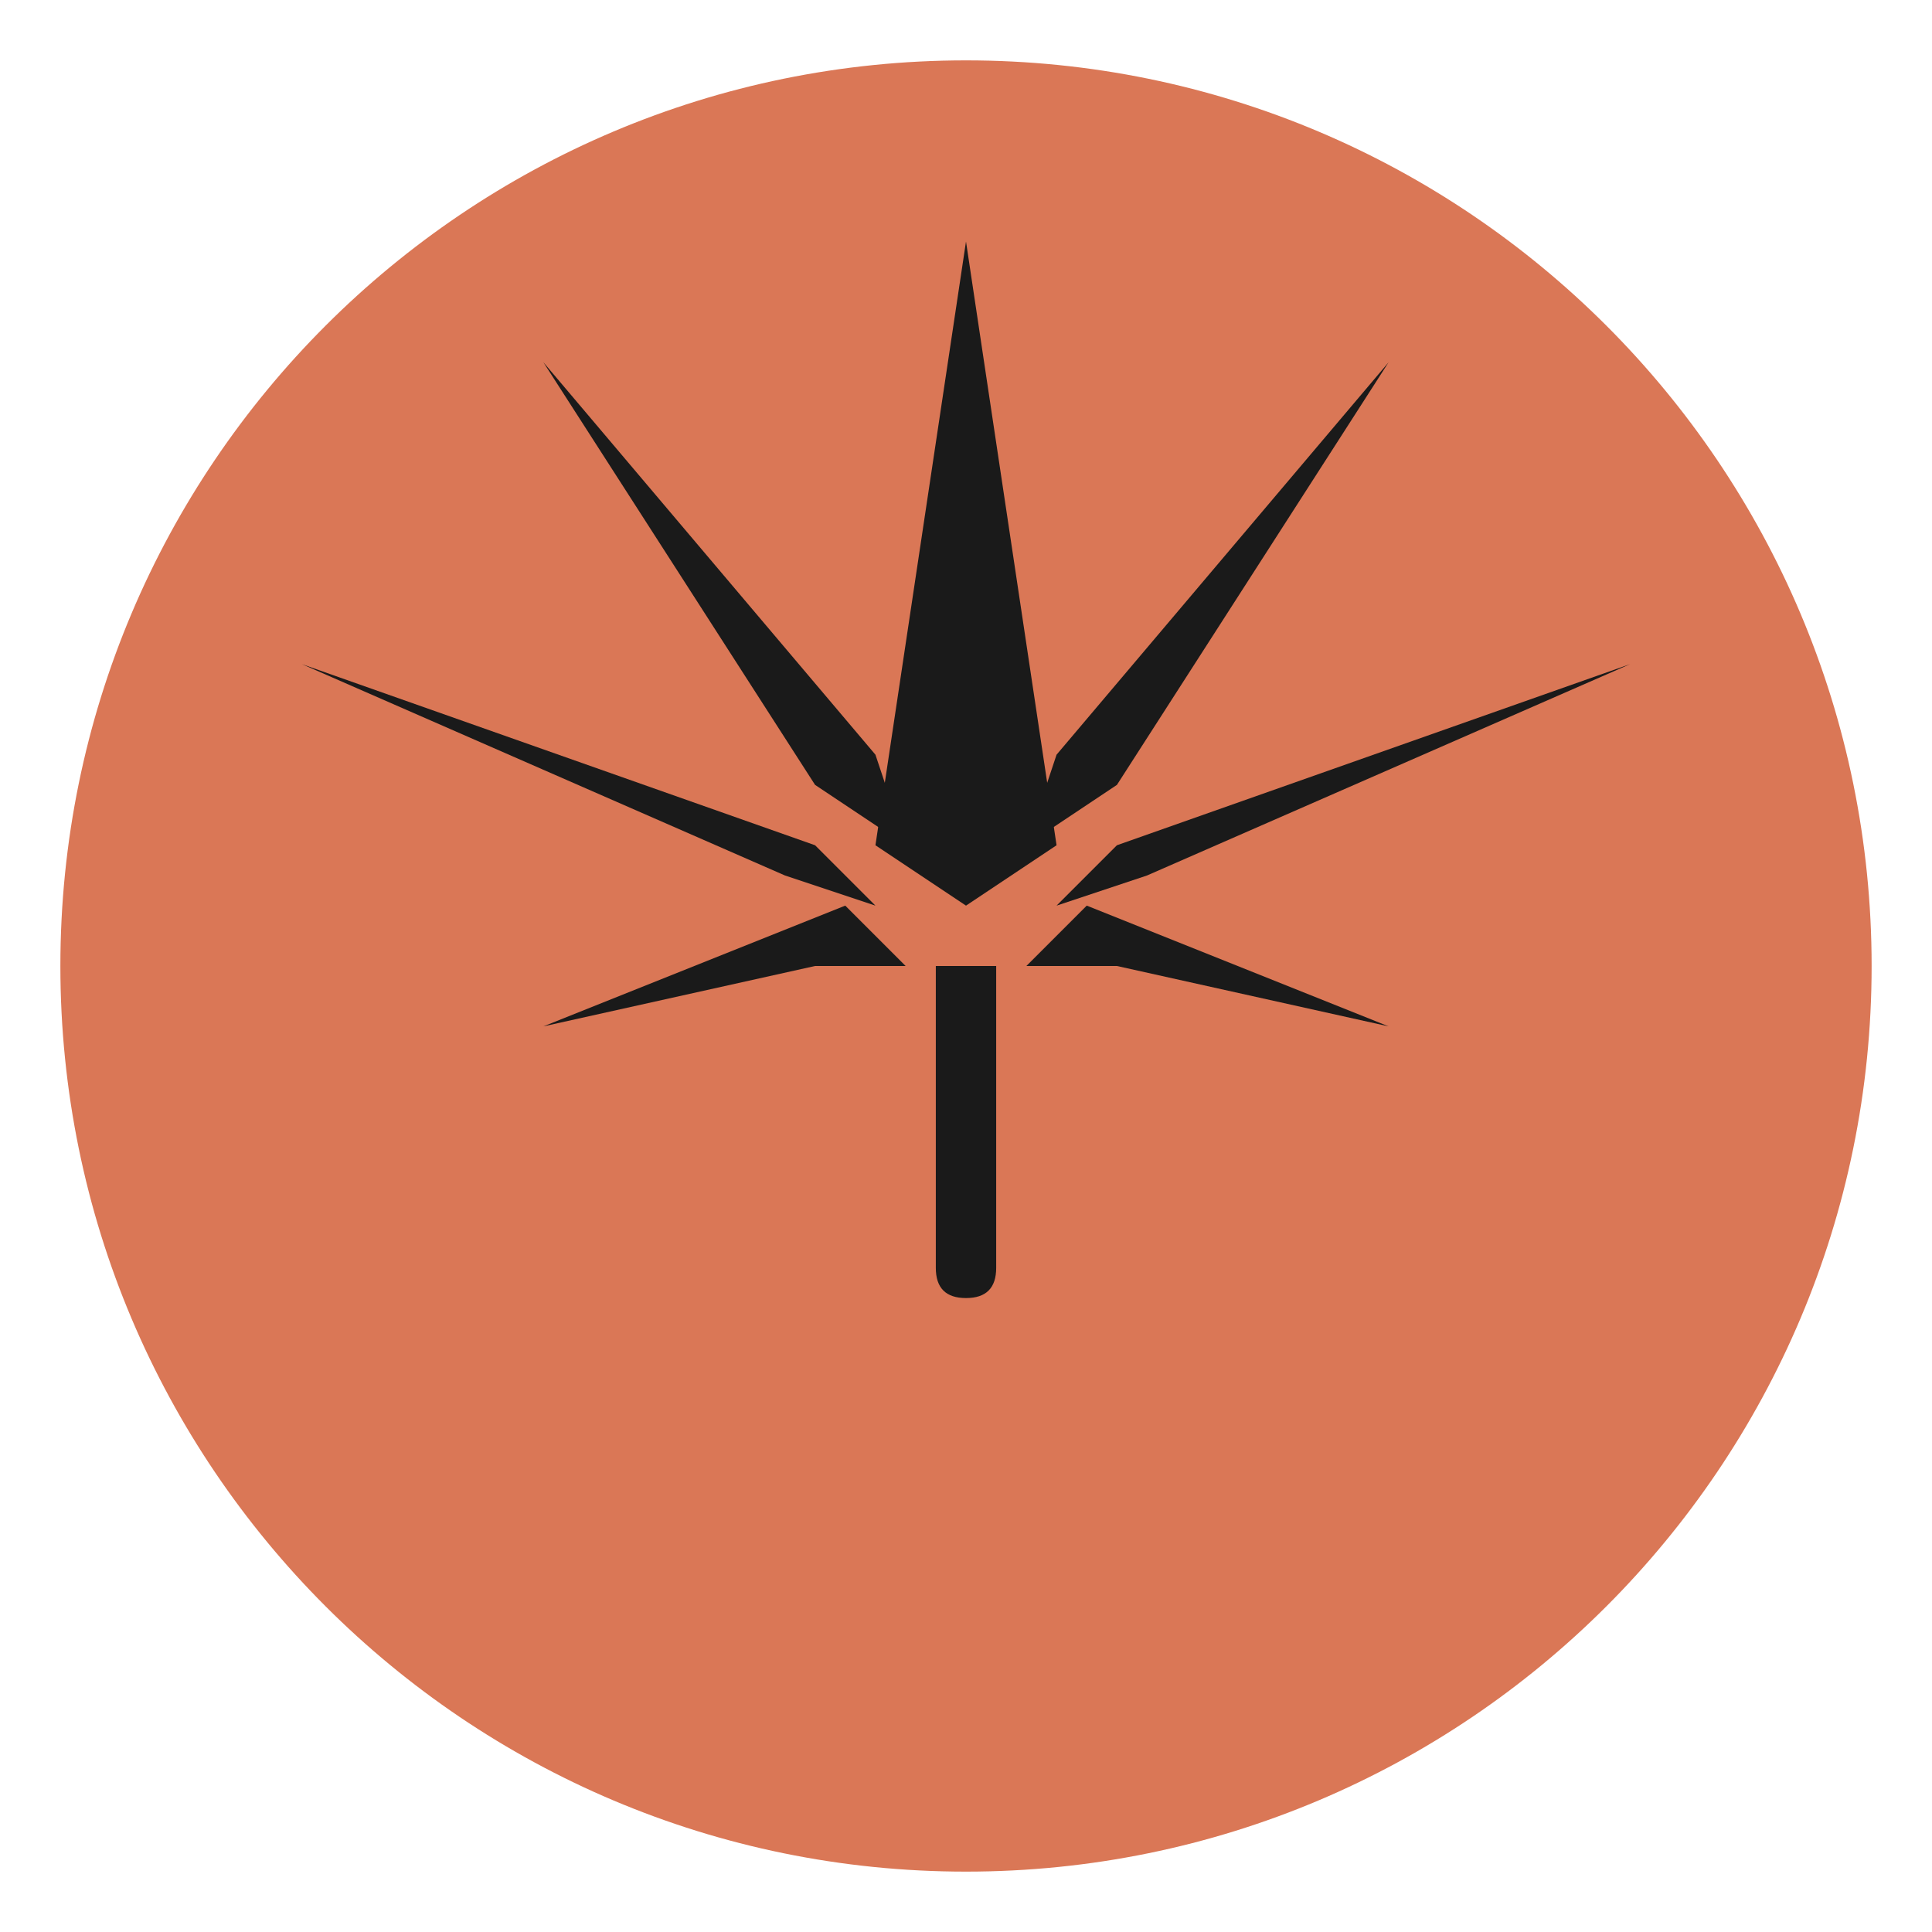
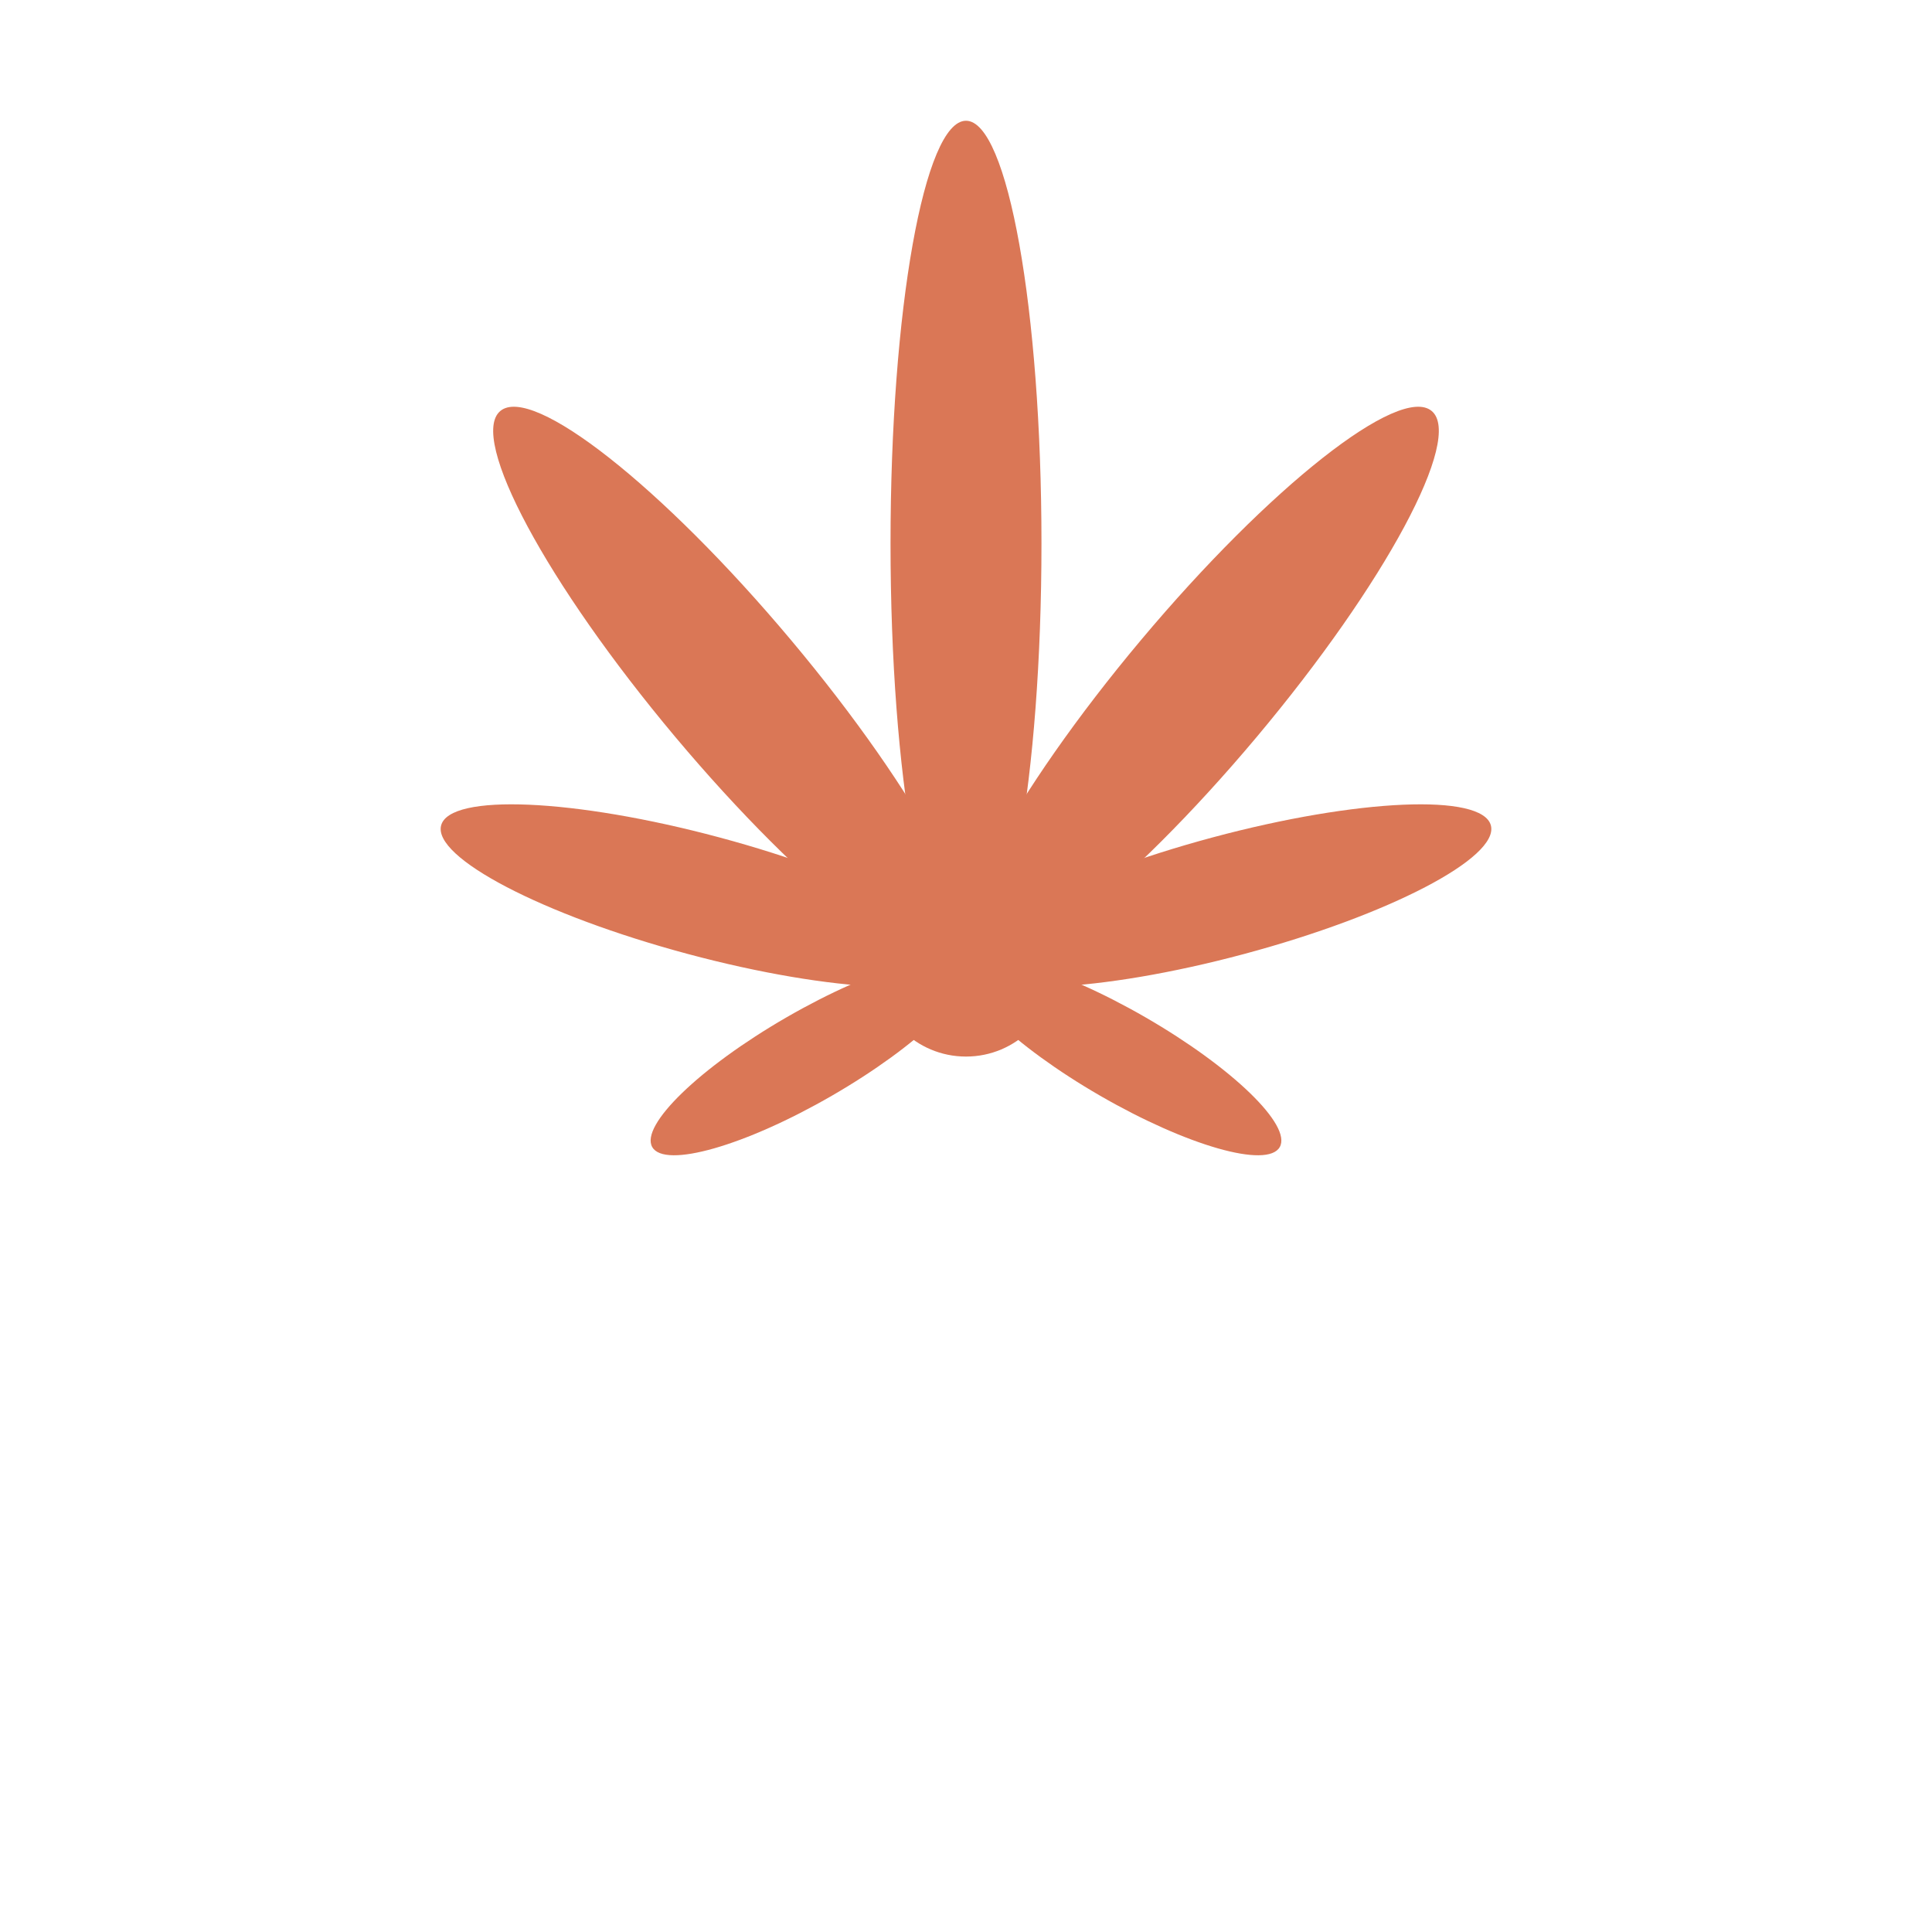
<svg xmlns="http://www.w3.org/2000/svg" viewBox="0 0 64 64">
-   <circle cx="32" cy="32" r="30" fill="#da7756" />
-   <g fill="#1a1a1a">
-     <path d="M32 8 L29 28 L32 30 L35 28 Z" />
-     <path d="M18 12 L27 26 L30 28 L29 25 Z" />
-     <path d="M46 12 L37 26 L34 28 L35 25 Z" />
-     <path d="M10 22 L27 28 L29 30 L26 29 Z" />
-     <path d="M54 22 L37 28 L35 30 L38 29 Z" />
-     <path d="M18 34 L28 30 L30 32 L27 32 Z" />
-     <path d="M46 34 L36 30 L34 32 L37 32 Z" />
-     <path d="M31 32 L31 42 Q31 43 32 43 Q33 43 33 42 L33 32 Z" />
+   <g fill="#da7756" transform="translate(32, 32)">
+     <ellipse cx="0" cy="-14" rx="2.5" ry="14" />
+     <ellipse cx="0" cy="-12" rx="2.5" ry="12" transform="rotate(-40)" />
+     <ellipse cx="0" cy="-12" rx="2.5" ry="12" transform="rotate(40)" />
+     <ellipse cx="0" cy="-9" rx="2" ry="9" transform="rotate(-75)" />
+     <ellipse cx="0" cy="-9" rx="2" ry="9" transform="rotate(75)" />
+     <ellipse cx="0" cy="-6" rx="1.5" ry="6" transform="rotate(-120)" />
+     <ellipse cx="0" cy="-6" rx="1.5" ry="6" transform="rotate(120)" />
+     <circle cx="0" cy="0" r="3" />
  </g>
</svg>
